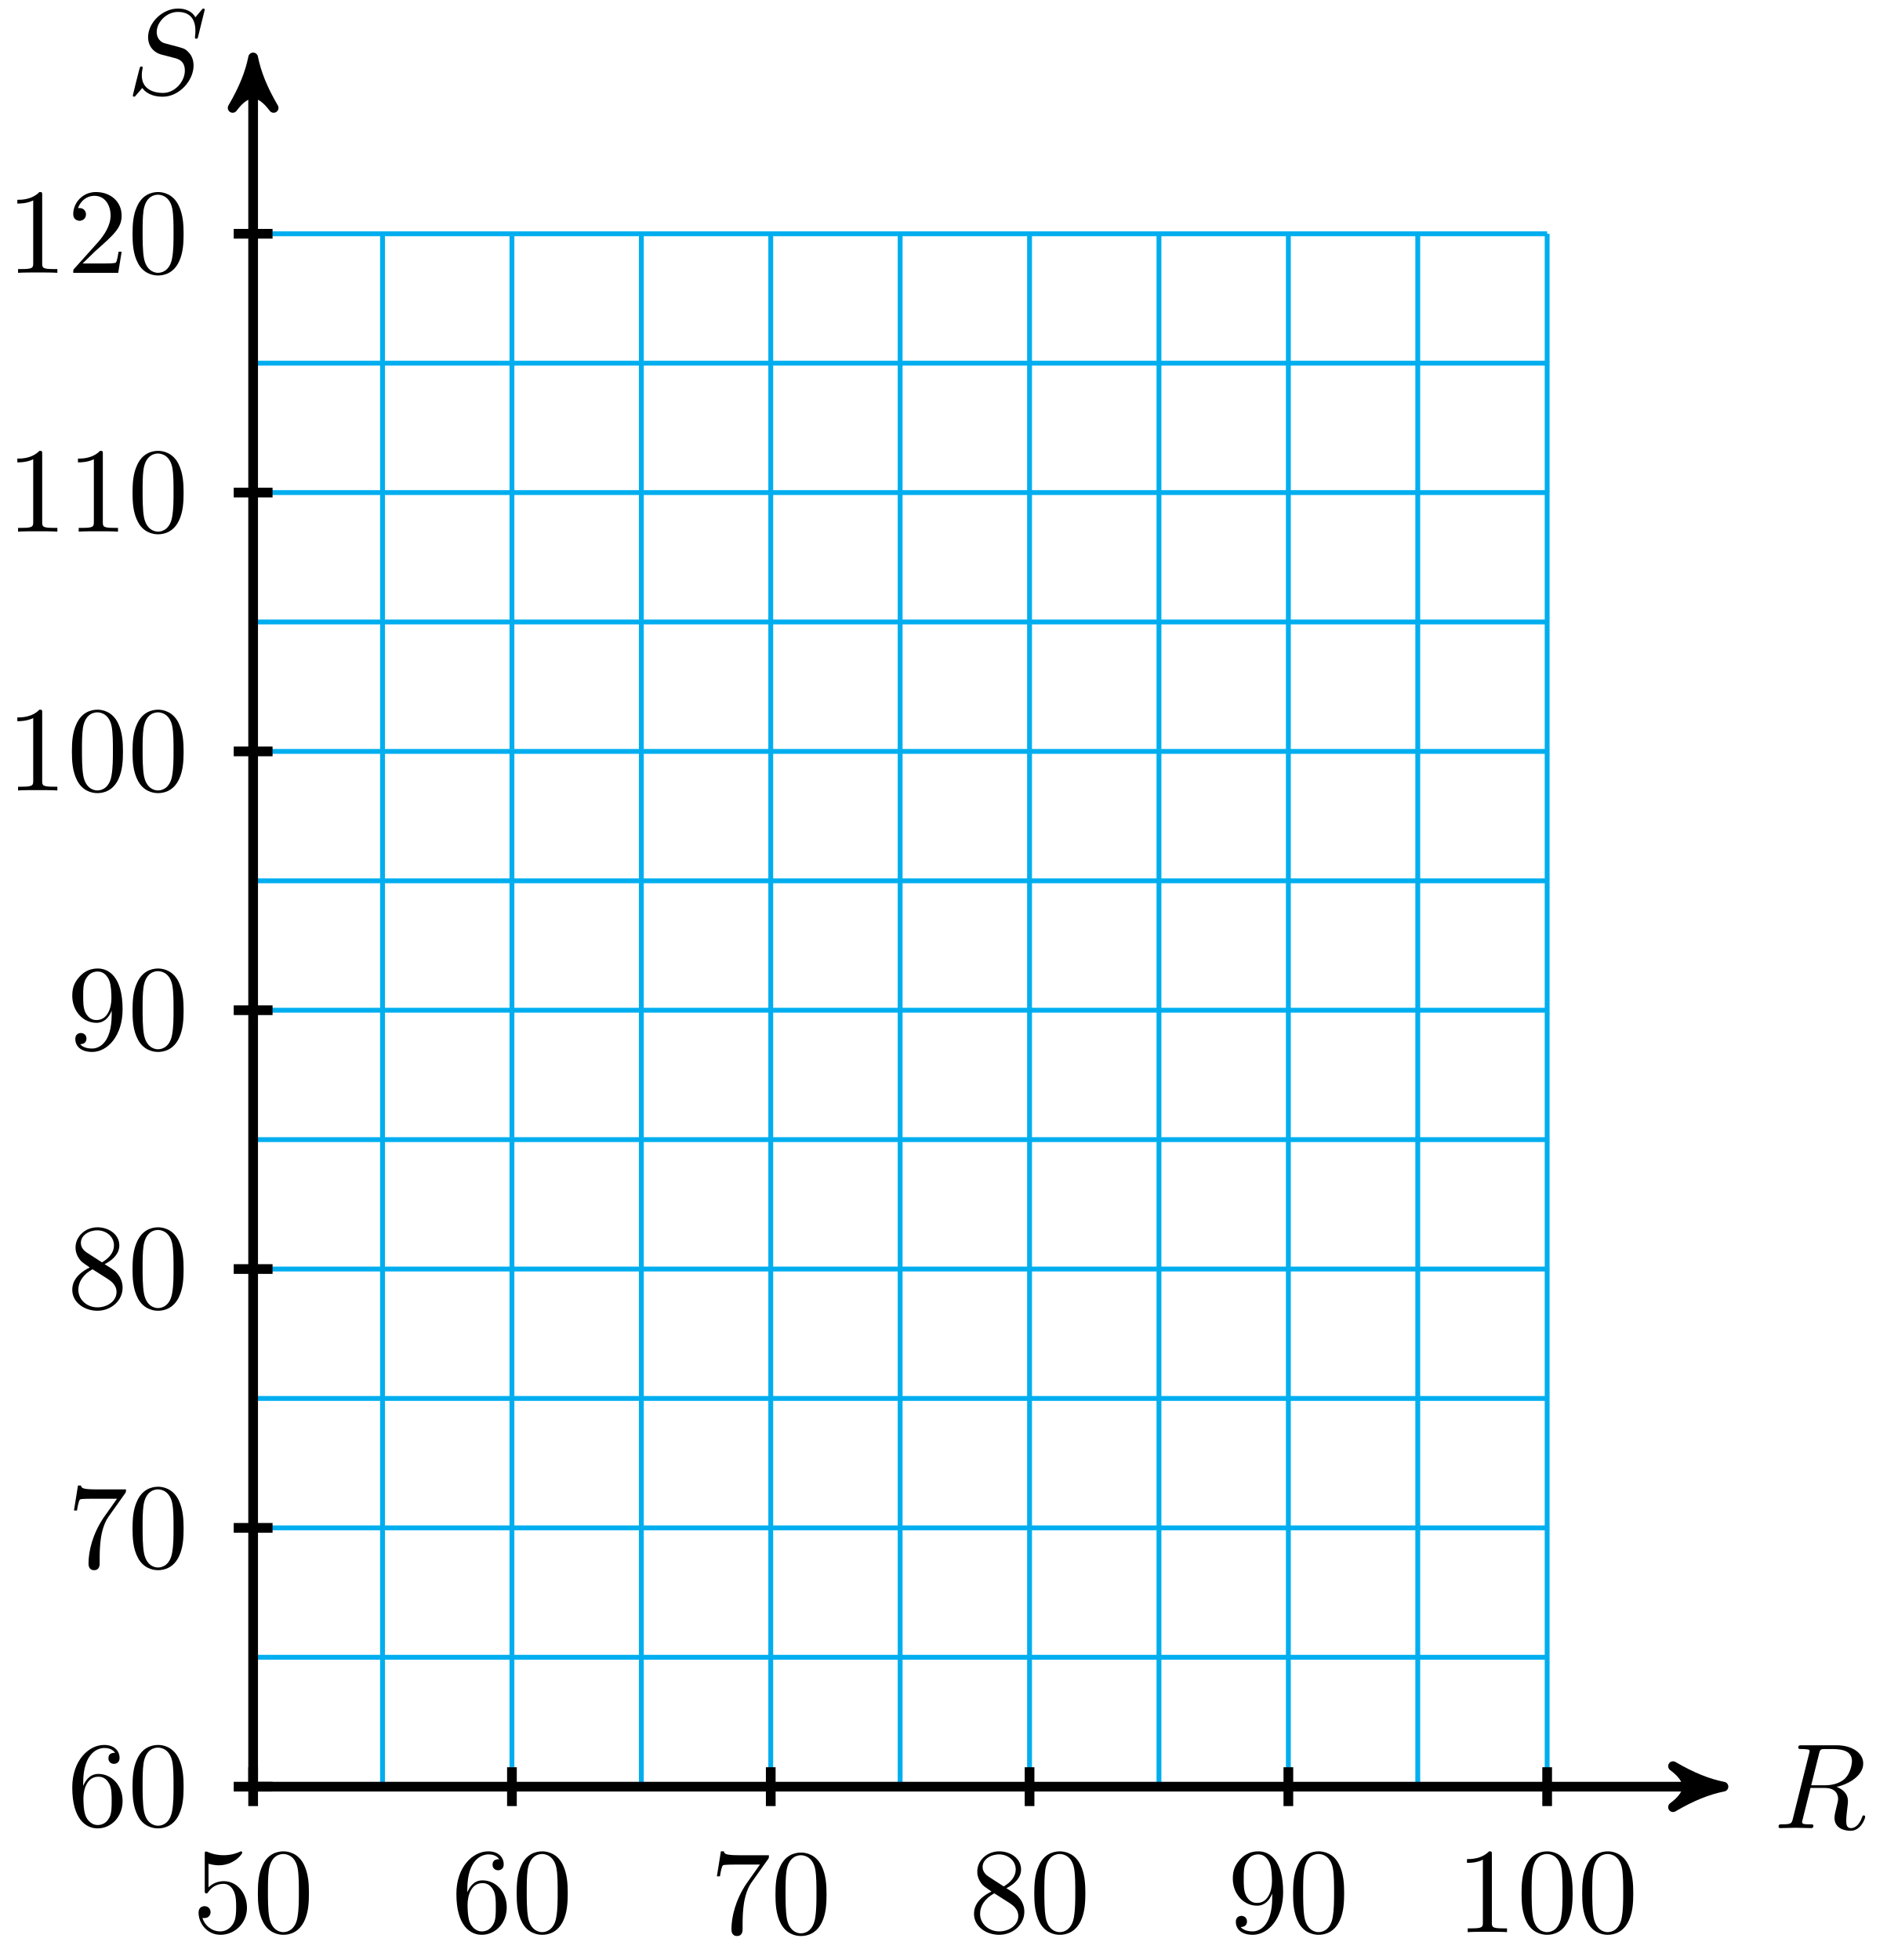
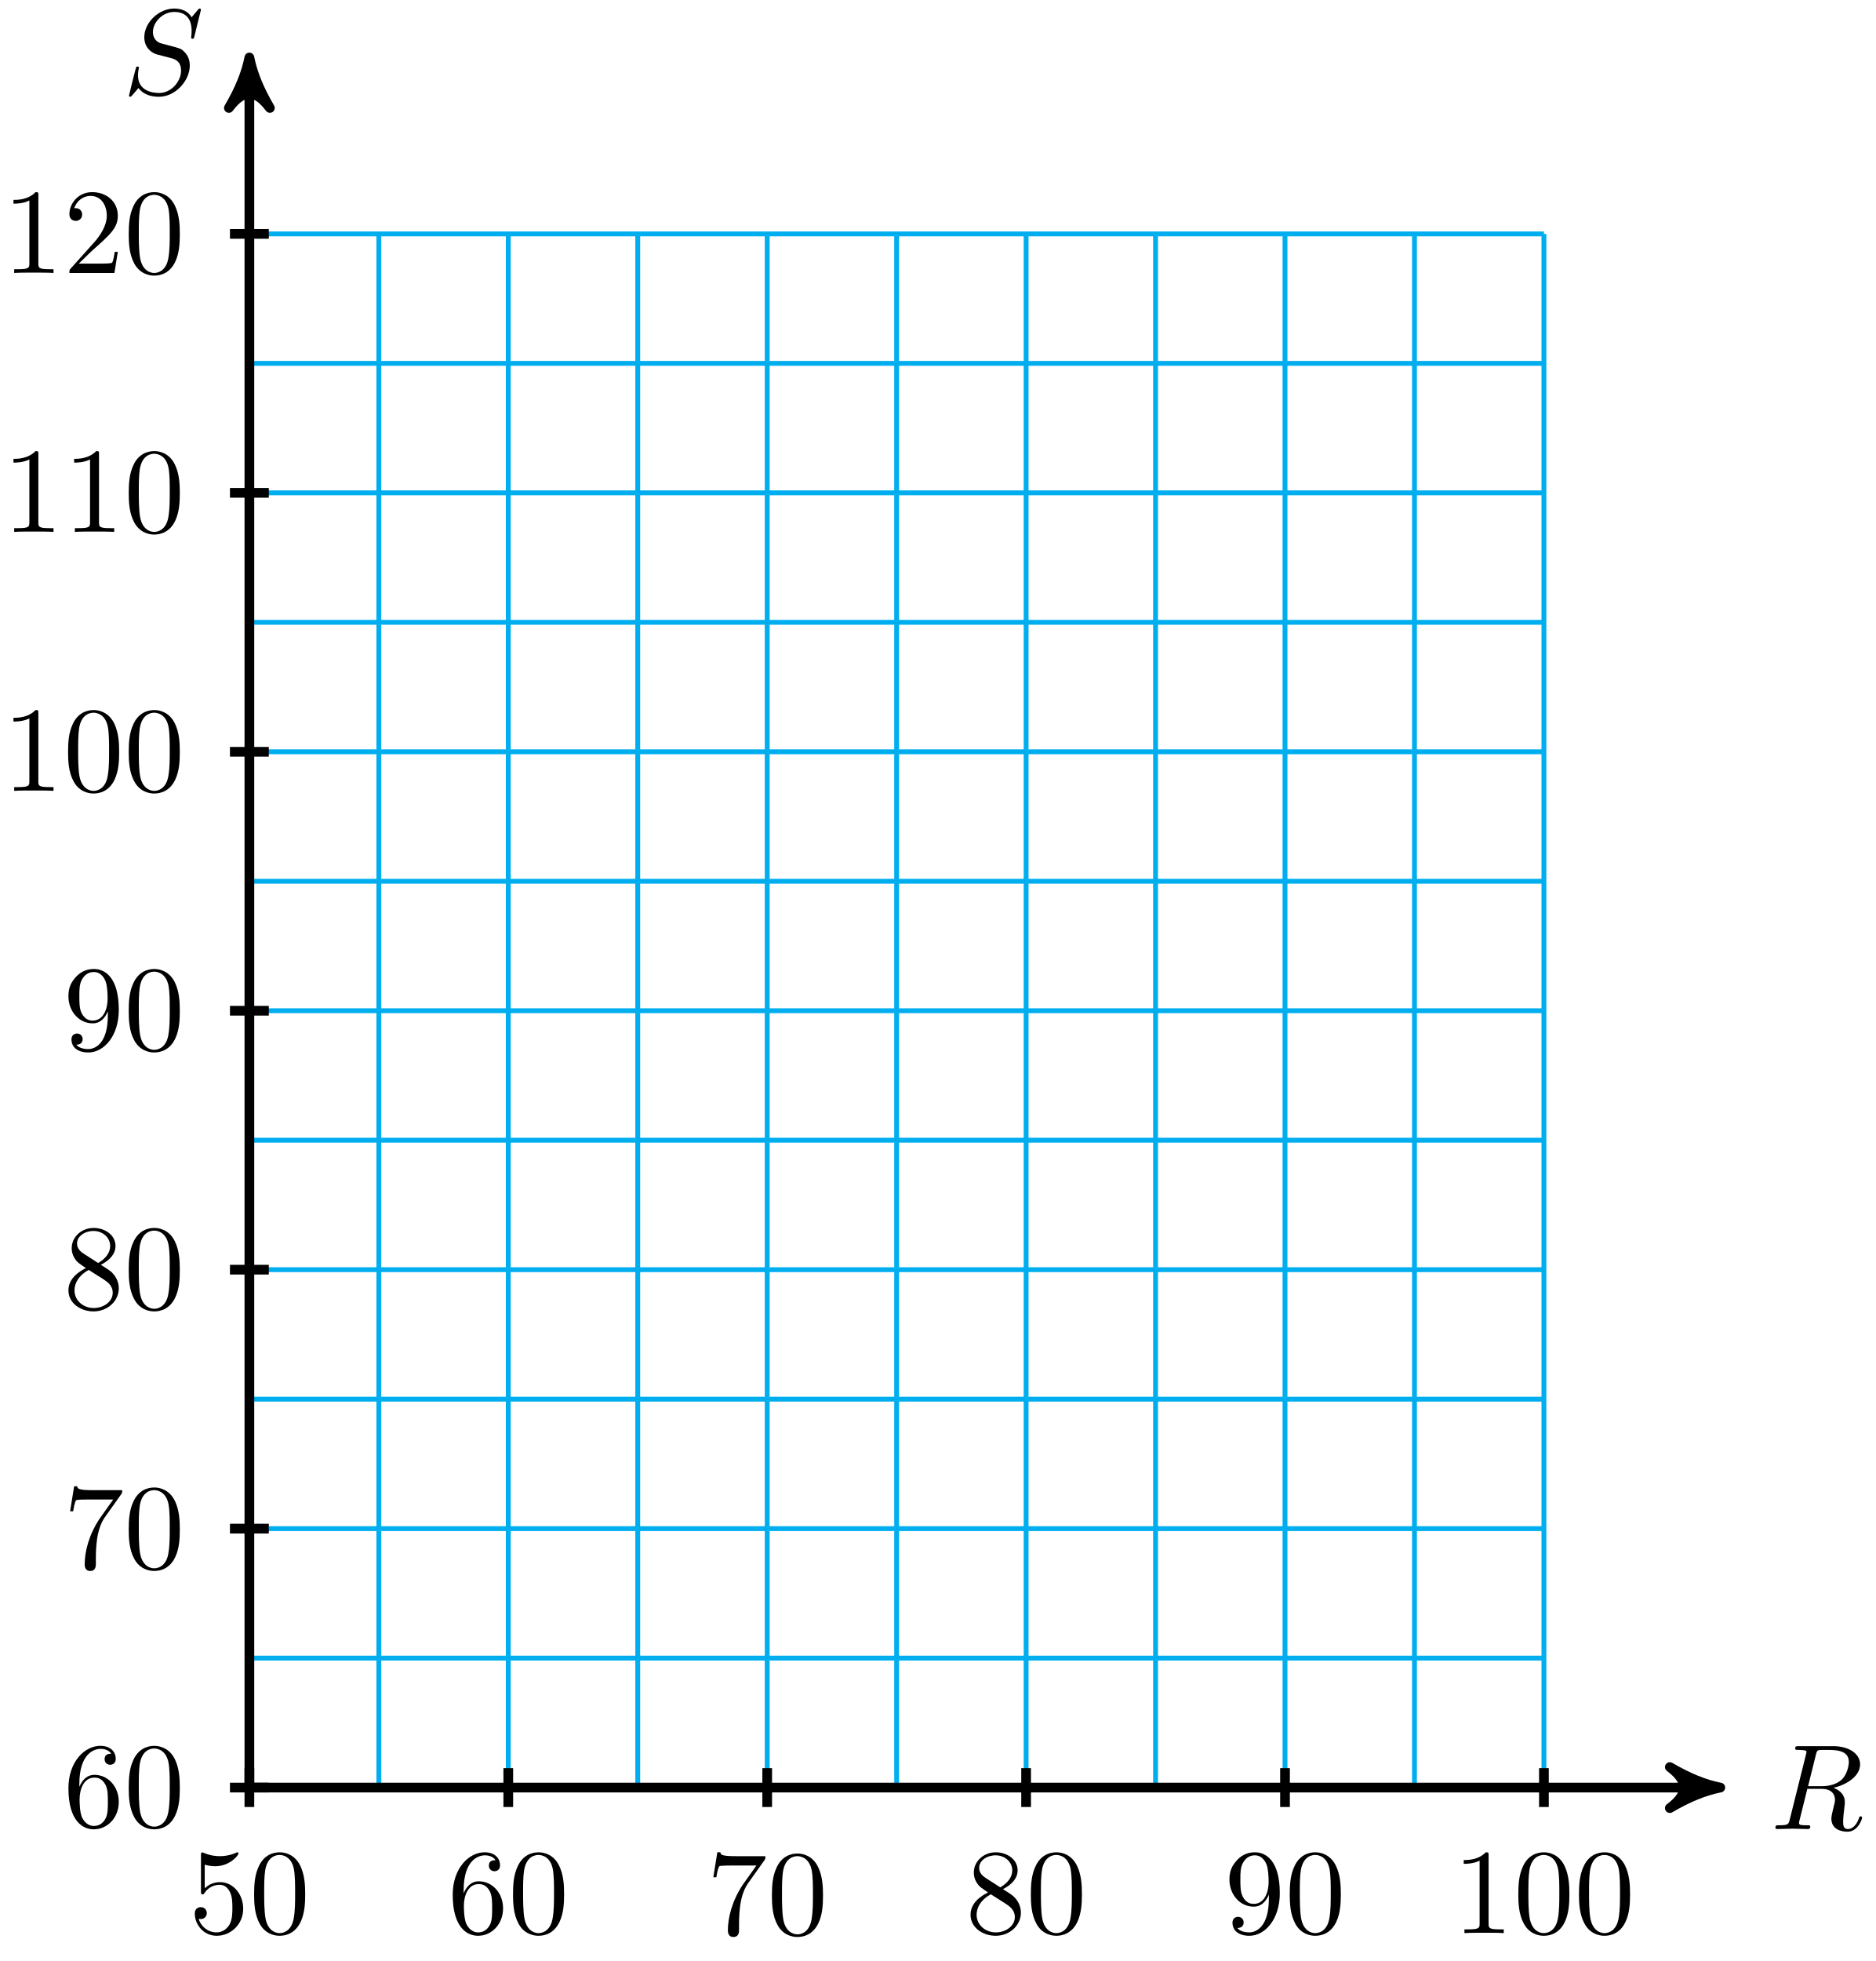
- <svg xmlns="http://www.w3.org/2000/svg" xmlns:xlink="http://www.w3.org/1999/xlink" version="1.1" width="155" height="161" viewBox="0 0 155 161">
+ <svg xmlns="http://www.w3.org/2000/svg" xmlns:xlink="http://www.w3.org/1999/xlink" version="1.1" width="154" height="161" viewBox="0 0 154 161">
  <defs>
    <path id="font_1_1" d="M.375 .614C.381 .638 .384 .648 .403 .651 .412 .652 .444 .652 .464 .652 .535 .652 .646 .652 .646 .553 .646 .519 .63 .45 .591 .411 .565 .385 .512 .353 .422 .353H.31L.375 .614M.519 .34C.62 .362 .739 .432 .739 .533 .739 .619 .649 .683 .518 .683H.233C.213 .683 .204 .683 .204 .663 .204 .652 .213 .652 .232 .652 .234 .652 .253 .652 .27 .65 .288 .648 .297 .647 .297 .634 .297 .63 .296 .627 .293 .615L.159 .078C.149 .039 .147 .031 .068 .031 .05 .031 .041 .031 .041 .011 .041-0 .053-0 .055-0 .083-0 .153 .003 .181 .003 .209 .003 .28-0 .308-0 .316-0 .328-0 .328 .02 .328 .031 .319 .031 .3 .031 .263 .031 .235 .031 .235 .049 .235 .055 .237 .06 .238 .066L.304 .331H.423C.514 .331 .532 .275 .532 .24 .532 .225 .524 .194 .518 .171 .511 .143 .502 .106 .502 .086 .502-.022 .622-.022 .635-.022 .72-.022 .755 .079 .755 .093 .755 .105 .744 .105 .743 .105 .734 .105 .732 .098 .73 .091 .705 .017 .662-0 .639-0 .606-0 .599 .022 .599 .061 .599 .092 .605 .143 .609 .175 .611 .189 .613 .208 .613 .222 .613 .299 .546 .33 .519 .34Z" />
    <path id="font_1_2" d="M.645 .695C.645 .698 .643 .705 .634 .705 .629 .705 .628 .704 .616 .69L.568 .633C.542 .68 .49 .705 .425 .705 .298 .705 .178 .59 .178 .469 .178 .388 .231 .342 .282 .327L.389 .299C.426 .29 .481 .275 .481 .193 .481 .103 .399 .009 .301 .009 .237 .009 .126 .031 .126 .155 .126 .179 .131 .203 .132 .209 .133 .213 .134 .214 .134 .216 .134 .226 .127 .227 .122 .227 .117 .227 .115 .226 .112 .223 .108 .219 .052-.009 .052-.012 .052-.018 .057-.022 .063-.022 .068-.022 .069-.021 .081-.007L.13 .05C.173-.008 .241-.022 .299-.022 .435-.022 .553 .111 .553 .235 .553 .304 .519 .338 .504 .352 .481 .375 .466 .379 .377 .402 .355 .408 .319 .418 .31 .42 .283 .429 .249 .458 .249 .511 .249 .592 .329 .677 .424 .677 .507 .677 .568 .634 .568 .522 .568 .49 .564 .472 .564 .466 .564 .465 .564 .456 .576 .456 .586 .456 .587 .459 .591 .476L.645 .695Z" />
    <path id="font_2_56" d="M.449 .201C.449 .32 .367 .42 .259 .42 .211 .42 .168 .404 .132 .369V.564C.152 .558 .185 .551 .217 .551 .34 .551 .41 .642 .41 .655 .41 .661 .407 .666 .4 .666 .4 .666 .397 .666 .392 .663 .372 .654 .323 .634 .256 .634 .216 .634 .17 .641 .123 .662 .115 .665 .111 .665 .111 .665 .101 .665 .101 .657 .101 .641V.345C.101 .327 .101 .319 .115 .319 .122 .319 .124 .322 .128 .328 .139 .344 .176 .398 .257 .398 .309 .398 .334 .352 .342 .334 .358 .297 .36 .257 .36 .207 .36 .172 .36 .112 .336 .07 .312 .031 .275 .006 .229 .006 .156 .006 .099 .058 .082 .117 .085 .117 .088 .116 .099 .116 .132 .116 .149 .141 .149 .165 .149 .189 .132 .214 .099 .214 .085 .214 .05 .207 .05 .161 .05 .074 .119-.022 .231-.022 .347-.022 .449 .073 .449 .2V.201Z" />
    <path id="font_2_121" d="M.46 .32C.46 .4 .455 .48 .42 .554 .374 .65 .292 .666 .25 .666 .19 .666 .117 .64 .076 .547 .044 .478 .039 .4 .039 .32 .039 .245 .043 .155 .084 .079 .127-.002 .2-.022 .249-.022 .303-.022 .379-.001 .423 .094 .455 .163 .46 .241 .46 .32M.377 .332C.377 .257 .377 .189 .366 .125 .351 .03 .294-0 .249-0 .21-0 .151 .025 .133 .121 .122 .181 .122 .273 .122 .332 .122 .396 .122 .462 .13 .516 .149 .635 .224 .644 .249 .644 .282 .644 .348 .626 .367 .527 .377 .471 .377 .395 .377 .332Z" />
    <path id="font_2_101" d="M.457 .204C.457 .331 .368 .427 .257 .427 .189 .427 .152 .376 .132 .328V.352C.132 .605 .256 .641 .307 .641 .331 .641 .373 .635 .395 .601 .38 .601 .34 .601 .34 .556 .34 .525 .364 .51 .386 .51 .402 .51 .432 .519 .432 .558 .432 .618 .388 .666 .305 .666 .177 .666 .042 .537 .042 .316 .042 .049 .158-.022 .251-.022 .362-.022 .457 .072 .457 .204M.367 .205C.367 .157 .367 .107 .35 .071 .32 .011 .274 .006 .251 .006 .188 .006 .158 .066 .152 .081 .134 .128 .134 .208 .134 .226 .134 .304 .166 .404 .256 .404 .272 .404 .318 .404 .349 .342 .367 .305 .367 .254 .367 .205Z" />
    <path id="font_2_100" d="M.485 .644H.242C.12 .644 .118 .657 .114 .676H.089L.056 .47H.081C.084 .486 .093 .549 .106 .561 .113 .567 .191 .567 .204 .567H.411L.299 .409C.209 .274 .176 .135 .176 .033 .176 .023 .176-.022 .222-.022 .268-.022 .268 .023 .268 .033V.084C.268 .139 .271 .194 .279 .248 .283 .271 .297 .357 .341 .419L.476 .609C.485 .621 .485 .623 .485 .644Z" />
    <path id="font_2_51" d="M.457 .168C.457 .204 .446 .249 .408 .291 .389 .312 .373 .322 .309 .362 .381 .399 .43 .451 .43 .517 .43 .609 .341 .666 .25 .666 .15 .666 .069 .592 .069 .499 .069 .481 .071 .436 .113 .389 .124 .377 .161 .352 .186 .335 .128 .306 .042 .25 .042 .151 .042 .045 .144-.022 .249-.022 .362-.022 .457 .061 .457 .168M.386 .517C.386 .46 .347 .412 .287 .377L.163 .457C.117 .487 .113 .521 .113 .538 .113 .599 .178 .641 .249 .641 .322 .641 .386 .589 .386 .517M.407 .132C.407 .058 .332 .006 .25 .006 .164 .006 .092 .068 .092 .151 .092 .209 .124 .273 .209 .32L.332 .242C.36 .223 .407 .193 .407 .132Z" />
    <path id="font_2_78" d="M.457 .329C.457 .598 .342 .666 .253 .666 .198 .666 .149 .648 .106 .603 .065 .558 .042 .516 .042 .441 .042 .316 .13 .218 .242 .218 .303 .218 .344 .26 .367 .318V.286C.367 .052 .263 .006 .205 .006 .188 .006 .134 .008 .107 .042 .151 .042 .159 .071 .159 .088 .159 .119 .135 .134 .113 .134 .097 .134 .067 .125 .067 .086 .067 .019 .121-.022 .206-.022 .335-.022 .457 .114 .457 .329M.365 .421C.365 .338 .331 .241 .243 .241 .227 .241 .181 .241 .15 .304 .132 .341 .132 .391 .132 .44 .132 .494 .132 .541 .153 .578 .18 .628 .218 .641 .253 .641 .299 .641 .332 .607 .349 .562 .361 .53 .365 .467 .365 .421Z" />
    <path id="font_2_82" d="M.419 0V.031H.387C.297 .031 .294 .042 .294 .079V.64C.294 .664 .294 .666 .271 .666 .209 .602 .121 .602 .089 .602V.571C.109 .571 .168 .571 .22 .597V.079C.22 .043 .217 .031 .127 .031H.095V0C.13 .003 .217 .003 .257 .003 .297 .003 .384 .003 .419 0Z" />
    <path id="font_2_107" d="M.449 .174H.424C.419 .144 .412 .1 .402 .085 .395 .077 .329 .077 .307 .077H.127L.233 .18C.389 .318 .449 .372 .449 .472 .449 .586 .359 .666 .237 .666 .124 .666 .05 .574 .05 .485 .05 .429 .1 .429 .103 .429 .12 .429 .155 .441 .155 .482 .155 .508 .137 .534 .102 .534 .094 .534 .092 .534 .089 .533 .112 .598 .166 .635 .224 .635 .315 .635 .358 .554 .358 .472 .358 .392 .308 .313 .253 .251L.061 .037C.05 .026 .05 .024 .05 0H.421L.449 .174Z" />
  </defs>
-   <path transform="matrix(1.00003,0,0,-1.00003,-85.50489,274.3209)" stroke-width=".399" stroke-linecap="butt" stroke-miterlimit="10" stroke-linejoin="miter" fill="none" stroke="#00aeef" d="M106.296 127.555H212.592M106.296 138.185H212.592M106.296 148.815H212.592M106.296 159.444H212.592M106.296 170.074H212.592M106.296 180.704H212.592M106.296 191.333H212.592M106.296 201.963H212.592M106.296 212.592H212.592M106.296 223.222H212.592M106.296 233.852H212.592M106.296 244.481H212.592M106.296 255.11H212.592M106.296 127.555V255.111M116.926 127.555V255.111M127.555 127.555V255.111M138.185 127.555V255.111M148.815 127.555V255.111M159.444 127.555V255.111M170.074 127.555V255.111M180.704 127.555V255.111M191.333 127.555V255.111M201.963 127.555V255.111M212.592 127.555V255.111M212.592 255.111" />
-   <path transform="matrix(1.00003,0,0,-1.00003,-85.50489,274.3209)" stroke-width=".797" stroke-linecap="butt" stroke-miterlimit="10" stroke-linejoin="miter" fill="none" stroke="#000000" d="M106.296 127.555H226.039" />
-   <path transform="matrix(1.00003,0,0,-1.00003,140.5412,146.7616)" d="M1.036 0C-.259 .259-1.554 .777-3.108 1.684-1.554 .518-1.554-.518-3.108-1.684-1.554-.777-.259-.259 1.036 0Z" />
-   <path transform="matrix(1.00003,0,0,-1.00003,140.5412,146.7616)" stroke-width=".797" stroke-linecap="butt" stroke-linejoin="round" fill="none" stroke="#000000" d="M1.036 0C-.259 .259-1.554 .777-3.108 1.684-1.554 .518-1.554-.518-3.108-1.684-1.554-.777-.259-.259 1.036 0Z" />
-   <use data-text="R" xlink:href="#font_1_1" transform="matrix(9.962899,0,0,-9.962899,145.695,150.1661)" />
-   <path transform="matrix(1.00003,0,0,-1.00003,-85.50489,274.3209)" stroke-width=".797" stroke-linecap="butt" stroke-miterlimit="10" stroke-linejoin="miter" fill="none" stroke="#000000" d="M106.296 127.555V268.558" />
-   <path transform="matrix(0,-1.00003,-1.00003,-0,20.7945,5.755066)" d="M1.036 0C-.259 .259-1.554 .777-3.108 1.684-1.554 .518-1.554-.518-3.108-1.684-1.554-.777-.259-.259 1.036 0Z" />
-   <path transform="matrix(0,-1.00003,-1.00003,-0,20.7945,5.755066)" stroke-width=".797" stroke-linecap="butt" stroke-linejoin="round" fill="none" stroke="#000000" d="M1.036 0C-.259 .259-1.554 .777-3.108 1.684-1.554 .518-1.554-.518-3.108-1.684-1.554-.777-.259-.259 1.036 0Z" />
-   <use data-text="S" xlink:href="#font_1_2" transform="matrix(9.962899,0,0,-9.962899,10.39199,7.724854)" />
-   <path transform="matrix(1.00003,0,0,-1.00003,-85.50489,274.3209)" stroke-width=".797" stroke-linecap="butt" stroke-miterlimit="10" stroke-linejoin="miter" fill="none" stroke="#000000" d="M106.296 129.15V125.961" />
-   <use data-text="5" xlink:href="#font_2_56" transform="matrix(9.962899,0,0,-9.962899,15.81315,158.7104)" />
-   <use data-text="0" xlink:href="#font_2_121" transform="matrix(9.962899,0,0,-9.962899,20.7946,158.7104)" />
-   <path transform="matrix(1.00003,0,0,-1.00003,-85.50489,274.3209)" stroke-width=".797" stroke-linecap="butt" stroke-miterlimit="10" stroke-linejoin="miter" fill="none" stroke="#000000" d="M127.555 129.15V125.961" />
-   <use data-text="6" xlink:href="#font_2_101" transform="matrix(9.962899,0,0,-9.962899,37.07279,158.7104)" />
-   <use data-text="0" xlink:href="#font_2_121" transform="matrix(9.962899,0,0,-9.962899,42.05424,158.7104)" />
-   <path transform="matrix(1.00003,0,0,-1.00003,-85.50489,274.3209)" stroke-width=".797" stroke-linecap="butt" stroke-miterlimit="10" stroke-linejoin="miter" fill="none" stroke="#000000" d="M148.815 129.15V125.961" />
-   <use data-text="7" xlink:href="#font_2_100" transform="matrix(9.962899,0,0,-9.962899,58.33242,158.8104)" />
-   <use data-text="0" xlink:href="#font_2_121" transform="matrix(9.962899,0,0,-9.962899,63.31387,158.8104)" />
-   <path transform="matrix(1.00003,0,0,-1.00003,-85.50489,274.3209)" stroke-width=".797" stroke-linecap="butt" stroke-miterlimit="10" stroke-linejoin="miter" fill="none" stroke="#000000" d="M170.074 129.15V125.961" />
-   <use data-text="8" xlink:href="#font_2_51" transform="matrix(9.962899,0,0,-9.962899,79.59307,158.7104)" />
-   <use data-text="0" xlink:href="#font_2_121" transform="matrix(9.962899,0,0,-9.962899,84.57452,158.7104)" />
-   <path transform="matrix(1.00003,0,0,-1.00003,-85.50489,274.3209)" stroke-width=".797" stroke-linecap="butt" stroke-miterlimit="10" stroke-linejoin="miter" fill="none" stroke="#000000" d="M191.333 129.15V125.961" />
-   <use data-text="9" xlink:href="#font_2_78" transform="matrix(9.962899,0,0,-9.962899,100.8527,158.7104)" />
-   <use data-text="0" xlink:href="#font_2_121" transform="matrix(9.962899,0,0,-9.962899,105.8342,158.7104)" />
-   <path transform="matrix(1.00003,0,0,-1.00003,-85.50489,274.3209)" stroke-width=".797" stroke-linecap="butt" stroke-miterlimit="10" stroke-linejoin="miter" fill="none" stroke="#000000" d="M212.592 129.15V125.961" />
-   <use data-text="1" xlink:href="#font_2_82" transform="matrix(9.962899,0,0,-9.962899,119.6213,158.7104)" />
-   <use data-text="0" xlink:href="#font_2_121" transform="matrix(9.962899,0,0,-9.962899,124.6027,158.7104)" />
-   <use data-text="0" xlink:href="#font_2_121" transform="matrix(9.962899,0,0,-9.962899,129.5842,158.7104)" />
-   <path transform="matrix(1.00003,0,0,-1.00003,-85.50489,274.3209)" stroke-width=".797" stroke-linecap="butt" stroke-miterlimit="10" stroke-linejoin="miter" fill="none" stroke="#000000" d="M107.891 127.555H104.702" />
-   <use data-text="6" xlink:href="#font_2_101" transform="matrix(9.962899,0,0,-9.962899,5.517834,149.9701)" />
-   <use data-text="0" xlink:href="#font_2_121" transform="matrix(9.962899,0,0,-9.962899,10.49928,149.9701)" />
-   <path transform="matrix(1.00003,0,0,-1.00003,-85.50489,274.3209)" stroke-width=".797" stroke-linecap="butt" stroke-miterlimit="10" stroke-linejoin="miter" fill="none" stroke="#000000" d="M107.891 148.815H104.702" />
-   <use data-text="7" xlink:href="#font_2_100" transform="matrix(9.962899,0,0,-9.962899,5.517834,128.7595)" />
-   <use data-text="0" xlink:href="#font_2_121" transform="matrix(9.962899,0,0,-9.962899,10.49928,128.7595)" />
-   <path transform="matrix(1.00003,0,0,-1.00003,-85.50489,274.3209)" stroke-width=".797" stroke-linecap="butt" stroke-miterlimit="10" stroke-linejoin="miter" fill="none" stroke="#000000" d="M107.891 170.074H104.702" />
-   <use data-text="8" xlink:href="#font_2_51" transform="matrix(9.962899,0,0,-9.962899,5.517834,107.4498)" />
-   <use data-text="0" xlink:href="#font_2_121" transform="matrix(9.962899,0,0,-9.962899,10.49928,107.4498)" />
-   <path transform="matrix(1.00003,0,0,-1.00003,-85.50489,274.3209)" stroke-width=".797" stroke-linecap="butt" stroke-miterlimit="10" stroke-linejoin="miter" fill="none" stroke="#000000" d="M107.891 191.333H104.702" />
-   <use data-text="9" xlink:href="#font_2_78" transform="matrix(9.962899,0,0,-9.962899,5.517834,86.19022)" />
-   <use data-text="0" xlink:href="#font_2_121" transform="matrix(9.962899,0,0,-9.962899,10.49928,86.19022)" />
-   <path transform="matrix(1.00003,0,0,-1.00003,-85.50489,274.3209)" stroke-width=".797" stroke-linecap="butt" stroke-miterlimit="10" stroke-linejoin="miter" fill="none" stroke="#000000" d="M107.891 212.592H104.702" />
-   <use data-text="1" xlink:href="#font_2_82" transform="matrix(9.962899,0,0,-9.962899,.5366941,64.93057)" />
-   <use data-text="0" xlink:href="#font_2_121" transform="matrix(9.962899,0,0,-9.962899,5.518144,64.93057)" />
-   <use data-text="0" xlink:href="#font_2_121" transform="matrix(9.962899,0,0,-9.962899,10.49959,64.93057)" />
-   <path transform="matrix(1.00003,0,0,-1.00003,-85.50489,274.3209)" stroke-width=".797" stroke-linecap="butt" stroke-miterlimit="10" stroke-linejoin="miter" fill="none" stroke="#000000" d="M107.891 233.852H104.702" />
-   <use data-text="1" xlink:href="#font_2_82" transform="matrix(9.962899,0,0,-9.962899,.5366941,43.66994)" />
-   <use data-text="1" xlink:href="#font_2_82" transform="matrix(9.962899,0,0,-9.962899,5.518144,43.66994)" />
-   <use data-text="0" xlink:href="#font_2_121" transform="matrix(9.962899,0,0,-9.962899,10.49959,43.66994)" />
-   <path transform="matrix(1.00003,0,0,-1.00003,-85.50489,274.3209)" stroke-width=".797" stroke-linecap="butt" stroke-miterlimit="10" stroke-linejoin="miter" fill="none" stroke="#000000" d="M107.891 255.111H104.702" />
-   <use data-text="1" xlink:href="#font_2_82" transform="matrix(9.962899,0,0,-9.962899,.5366941,22.41029)" />
-   <use data-text="2" xlink:href="#font_2_107" transform="matrix(9.962899,0,0,-9.962899,5.518144,22.41029)" />
-   <use data-text="0" xlink:href="#font_2_121" transform="matrix(9.962899,0,0,-9.962899,10.49959,22.41029)" />
+   <path transform="matrix(1.00003,0,0,-1.00003,-85.82199,274.3209)" stroke-width=".399" stroke-linecap="butt" stroke-miterlimit="10" stroke-linejoin="miter" fill="none" stroke="#00aeef" d="M106.296 127.555H212.592M106.296 138.185H212.592M106.296 148.815H212.592M106.296 159.444H212.592M106.296 170.074H212.592M106.296 180.704H212.592M106.296 191.333H212.592M106.296 201.963H212.592M106.296 212.592H212.592M106.296 223.222H212.592M106.296 233.852H212.592M106.296 244.481H212.592M106.296 255.11H212.592M106.296 127.555V255.111M116.926 127.555V255.111M127.555 127.555V255.111M138.185 127.555V255.111M148.815 127.555V255.111M159.444 127.555V255.111M170.074 127.555V255.111M180.704 127.555V255.111M191.333 127.555V255.111M201.963 127.555V255.111M212.592 127.555V255.111M212.592 255.111" />
+   <path transform="matrix(1.00003,0,0,-1.00003,-85.82199,274.3209)" stroke-width=".797" stroke-linecap="butt" stroke-miterlimit="10" stroke-linejoin="miter" fill="none" stroke="#000000" d="M106.296 127.555H226.039" />
+   <path transform="matrix(1.00003,0,0,-1.00003,140.2241,146.7616)" d="M1.036 0C-.259 .259-1.554 .777-3.108 1.684-1.554 .518-1.554-.518-3.108-1.684-1.554-.777-.259-.259 1.036 0Z" />
+   <path transform="matrix(1.00003,0,0,-1.00003,140.2241,146.7616)" stroke-width=".797" stroke-linecap="butt" stroke-linejoin="round" fill="none" stroke="#000000" d="M1.036 0C-.259 .259-1.554 .777-3.108 1.684-1.554 .518-1.554-.518-3.108-1.684-1.554-.777-.259-.259 1.036 0Z" />
+   <use data-text="R" xlink:href="#font_1_1" transform="matrix(9.962899,0,0,-9.962899,145.3779,150.1661)" />
+   <path transform="matrix(1.00003,0,0,-1.00003,-85.82199,274.3209)" stroke-width=".797" stroke-linecap="butt" stroke-miterlimit="10" stroke-linejoin="miter" fill="none" stroke="#000000" d="M106.296 127.555V268.558" />
+   <path transform="matrix(0,-1.00003,-1.00003,-0,20.4774,5.755066)" d="M1.036 0C-.259 .259-1.554 .777-3.108 1.684-1.554 .518-1.554-.518-3.108-1.684-1.554-.777-.259-.259 1.036 0Z" />
+   <path transform="matrix(0,-1.00003,-1.00003,-0,20.4774,5.755066)" stroke-width=".797" stroke-linecap="butt" stroke-linejoin="round" fill="none" stroke="#000000" d="M1.036 0C-.259 .259-1.554 .777-3.108 1.684-1.554 .518-1.554-.518-3.108-1.684-1.554-.777-.259-.259 1.036 0Z" />
+   <use data-text="S" xlink:href="#font_1_2" transform="matrix(9.962899,0,0,-9.962899,10.07489,7.724854)" />
+   <path transform="matrix(1.00003,0,0,-1.00003,-85.82199,274.3209)" stroke-width=".797" stroke-linecap="butt" stroke-miterlimit="10" stroke-linejoin="miter" fill="none" stroke="#000000" d="M106.296 129.15V125.961" />
+   <use data-text="5" xlink:href="#font_2_56" transform="matrix(9.962899,0,0,-9.962899,15.49605,158.7104)" />
+   <use data-text="0" xlink:href="#font_2_121" transform="matrix(9.962899,0,0,-9.962899,20.4775,158.7104)" />
+   <path transform="matrix(1.00003,0,0,-1.00003,-85.82199,274.3209)" stroke-width=".797" stroke-linecap="butt" stroke-miterlimit="10" stroke-linejoin="miter" fill="none" stroke="#000000" d="M127.555 129.15V125.961" />
+   <use data-text="6" xlink:href="#font_2_101" transform="matrix(9.962899,0,0,-9.962899,36.75569,158.7104)" />
+   <use data-text="0" xlink:href="#font_2_121" transform="matrix(9.962899,0,0,-9.962899,41.73714,158.7104)" />
+   <path transform="matrix(1.00003,0,0,-1.00003,-85.82199,274.3209)" stroke-width=".797" stroke-linecap="butt" stroke-miterlimit="10" stroke-linejoin="miter" fill="none" stroke="#000000" d="M148.815 129.15V125.961" />
+   <use data-text="7" xlink:href="#font_2_100" transform="matrix(9.962899,0,0,-9.962899,58.01532,158.8104)" />
+   <use data-text="0" xlink:href="#font_2_121" transform="matrix(9.962899,0,0,-9.962899,62.99677,158.8104)" />
+   <path transform="matrix(1.00003,0,0,-1.00003,-85.82199,274.3209)" stroke-width=".797" stroke-linecap="butt" stroke-miterlimit="10" stroke-linejoin="miter" fill="none" stroke="#000000" d="M170.074 129.15V125.961" />
+   <use data-text="8" xlink:href="#font_2_51" transform="matrix(9.962899,0,0,-9.962899,79.27597,158.7104)" />
+   <use data-text="0" xlink:href="#font_2_121" transform="matrix(9.962899,0,0,-9.962899,84.25742,158.7104)" />
+   <path transform="matrix(1.00003,0,0,-1.00003,-85.82199,274.3209)" stroke-width=".797" stroke-linecap="butt" stroke-miterlimit="10" stroke-linejoin="miter" fill="none" stroke="#000000" d="M191.333 129.15V125.961" />
+   <use data-text="9" xlink:href="#font_2_78" transform="matrix(9.962899,0,0,-9.962899,100.5356,158.7104)" />
+   <use data-text="0" xlink:href="#font_2_121" transform="matrix(9.962899,0,0,-9.962899,105.5171,158.7104)" />
+   <path transform="matrix(1.00003,0,0,-1.00003,-85.82199,274.3209)" stroke-width=".797" stroke-linecap="butt" stroke-miterlimit="10" stroke-linejoin="miter" fill="none" stroke="#000000" d="M212.592 129.15V125.961" />
+   <use data-text="1" xlink:href="#font_2_82" transform="matrix(9.962899,0,0,-9.962899,119.3042,158.7104)" />
+   <use data-text="0" xlink:href="#font_2_121" transform="matrix(9.962899,0,0,-9.962899,124.2856,158.7104)" />
+   <use data-text="0" xlink:href="#font_2_121" transform="matrix(9.962899,0,0,-9.962899,129.2671,158.7104)" />
+   <path transform="matrix(1.00003,0,0,-1.00003,-85.82199,274.3209)" stroke-width=".797" stroke-linecap="butt" stroke-miterlimit="10" stroke-linejoin="miter" fill="none" stroke="#000000" d="M107.891 127.555H104.702" />
+   <use data-text="6" xlink:href="#font_2_101" transform="matrix(9.962899,0,0,-9.962899,5.200735,149.9701)" />
+   <use data-text="0" xlink:href="#font_2_121" transform="matrix(9.962899,0,0,-9.962899,10.18218,149.9701)" />
+   <path transform="matrix(1.00003,0,0,-1.00003,-85.82199,274.3209)" stroke-width=".797" stroke-linecap="butt" stroke-miterlimit="10" stroke-linejoin="miter" fill="none" stroke="#000000" d="M107.891 148.815H104.702" />
+   <use data-text="7" xlink:href="#font_2_100" transform="matrix(9.962899,0,0,-9.962899,5.200735,128.7595)" />
+   <use data-text="0" xlink:href="#font_2_121" transform="matrix(9.962899,0,0,-9.962899,10.18218,128.7595)" />
+   <path transform="matrix(1.00003,0,0,-1.00003,-85.82199,274.3209)" stroke-width=".797" stroke-linecap="butt" stroke-miterlimit="10" stroke-linejoin="miter" fill="none" stroke="#000000" d="M107.891 170.074H104.702" />
+   <use data-text="8" xlink:href="#font_2_51" transform="matrix(9.962899,0,0,-9.962899,5.200735,107.4498)" />
+   <use data-text="0" xlink:href="#font_2_121" transform="matrix(9.962899,0,0,-9.962899,10.18218,107.4498)" />
+   <path transform="matrix(1.00003,0,0,-1.00003,-85.82199,274.3209)" stroke-width=".797" stroke-linecap="butt" stroke-miterlimit="10" stroke-linejoin="miter" fill="none" stroke="#000000" d="M107.891 191.333H104.702" />
+   <use data-text="9" xlink:href="#font_2_78" transform="matrix(9.962899,0,0,-9.962899,5.200735,86.19022)" />
+   <use data-text="0" xlink:href="#font_2_121" transform="matrix(9.962899,0,0,-9.962899,10.18218,86.19022)" />
+   <path transform="matrix(1.00003,0,0,-1.00003,-85.82199,274.3209)" stroke-width=".797" stroke-linecap="butt" stroke-miterlimit="10" stroke-linejoin="miter" fill="none" stroke="#000000" d="M107.891 212.592H104.702" />
+   <use data-text="1" xlink:href="#font_2_82" transform="matrix(9.962899,0,0,-9.962899,.2195943,64.93057)" />
+   <use data-text="0" xlink:href="#font_2_121" transform="matrix(9.962899,0,0,-9.962899,5.201044,64.93057)" />
+   <use data-text="0" xlink:href="#font_2_121" transform="matrix(9.962899,0,0,-9.962899,10.18249,64.93057)" />
+   <path transform="matrix(1.00003,0,0,-1.00003,-85.82199,274.3209)" stroke-width=".797" stroke-linecap="butt" stroke-miterlimit="10" stroke-linejoin="miter" fill="none" stroke="#000000" d="M107.891 233.852H104.702" />
+   <use data-text="1" xlink:href="#font_2_82" transform="matrix(9.962899,0,0,-9.962899,.2195943,43.66994)" />
+   <use data-text="1" xlink:href="#font_2_82" transform="matrix(9.962899,0,0,-9.962899,5.201044,43.66994)" />
+   <use data-text="0" xlink:href="#font_2_121" transform="matrix(9.962899,0,0,-9.962899,10.18249,43.66994)" />
+   <path transform="matrix(1.00003,0,0,-1.00003,-85.82199,274.3209)" stroke-width=".797" stroke-linecap="butt" stroke-miterlimit="10" stroke-linejoin="miter" fill="none" stroke="#000000" d="M107.891 255.111H104.702" />
+   <use data-text="1" xlink:href="#font_2_82" transform="matrix(9.962899,0,0,-9.962899,.2195943,22.41029)" />
+   <use data-text="2" xlink:href="#font_2_107" transform="matrix(9.962899,0,0,-9.962899,5.201044,22.41029)" />
+   <use data-text="0" xlink:href="#font_2_121" transform="matrix(9.962899,0,0,-9.962899,10.18249,22.41029)" />
</svg>
